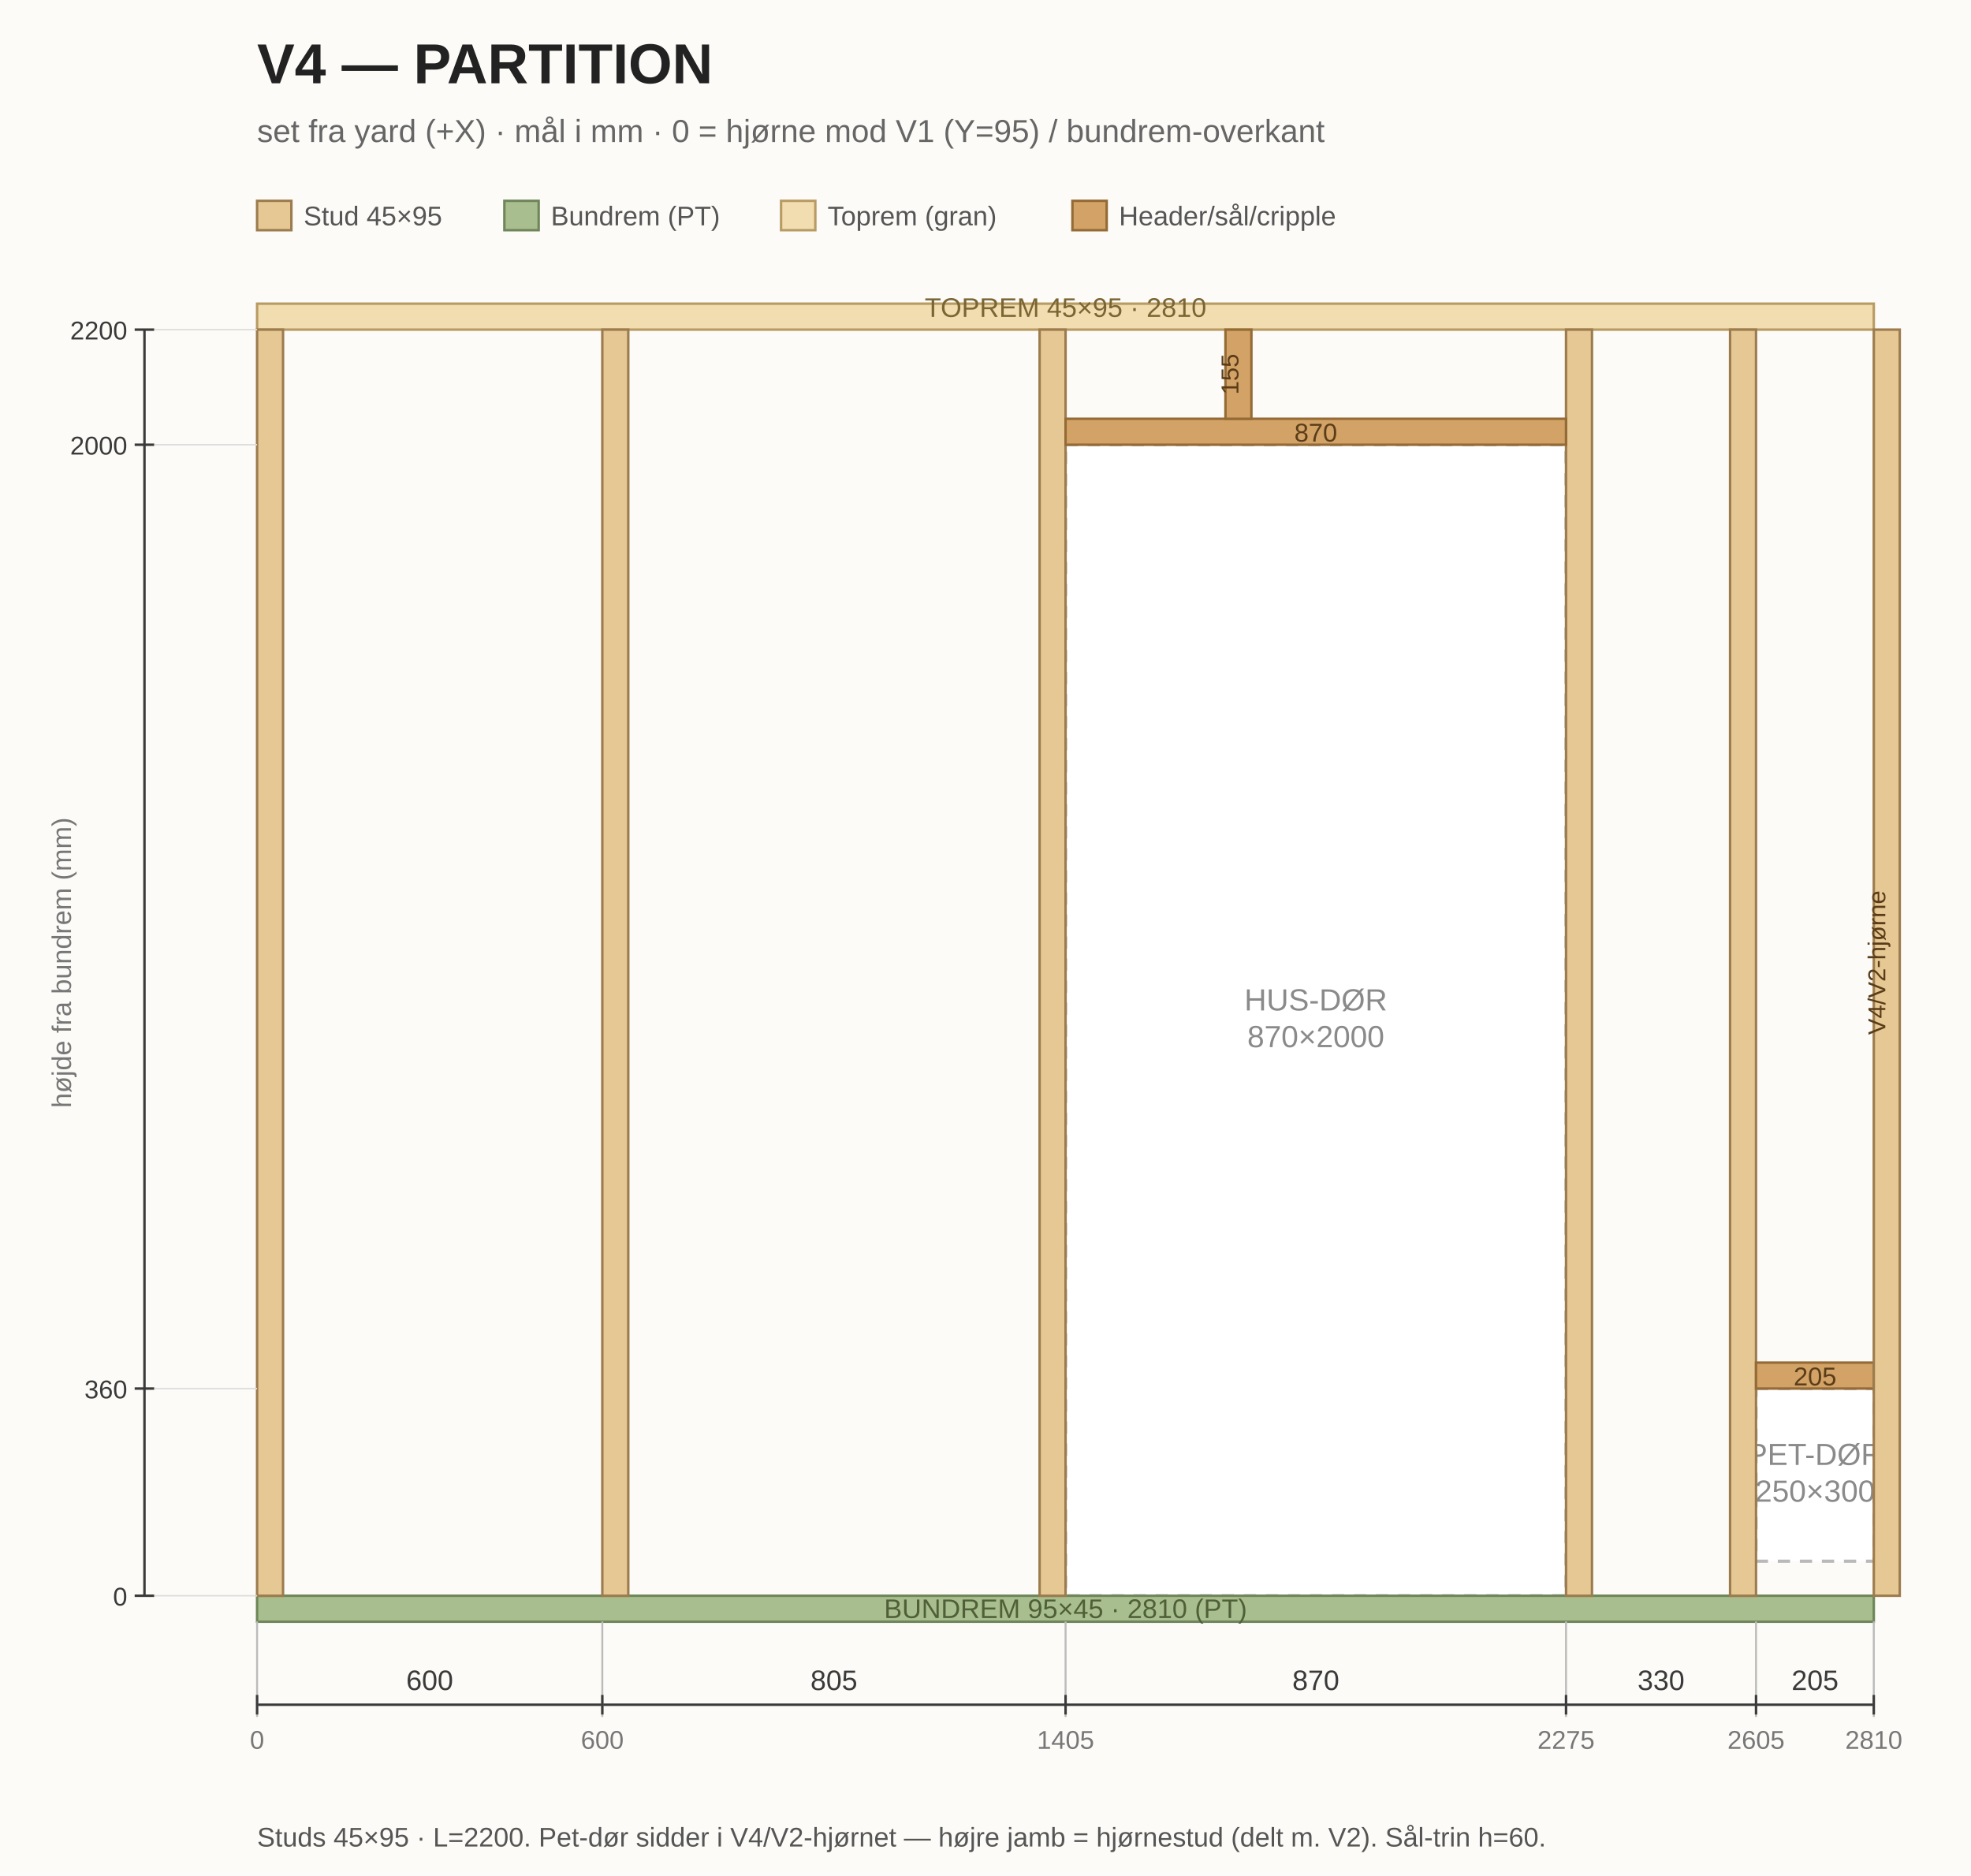
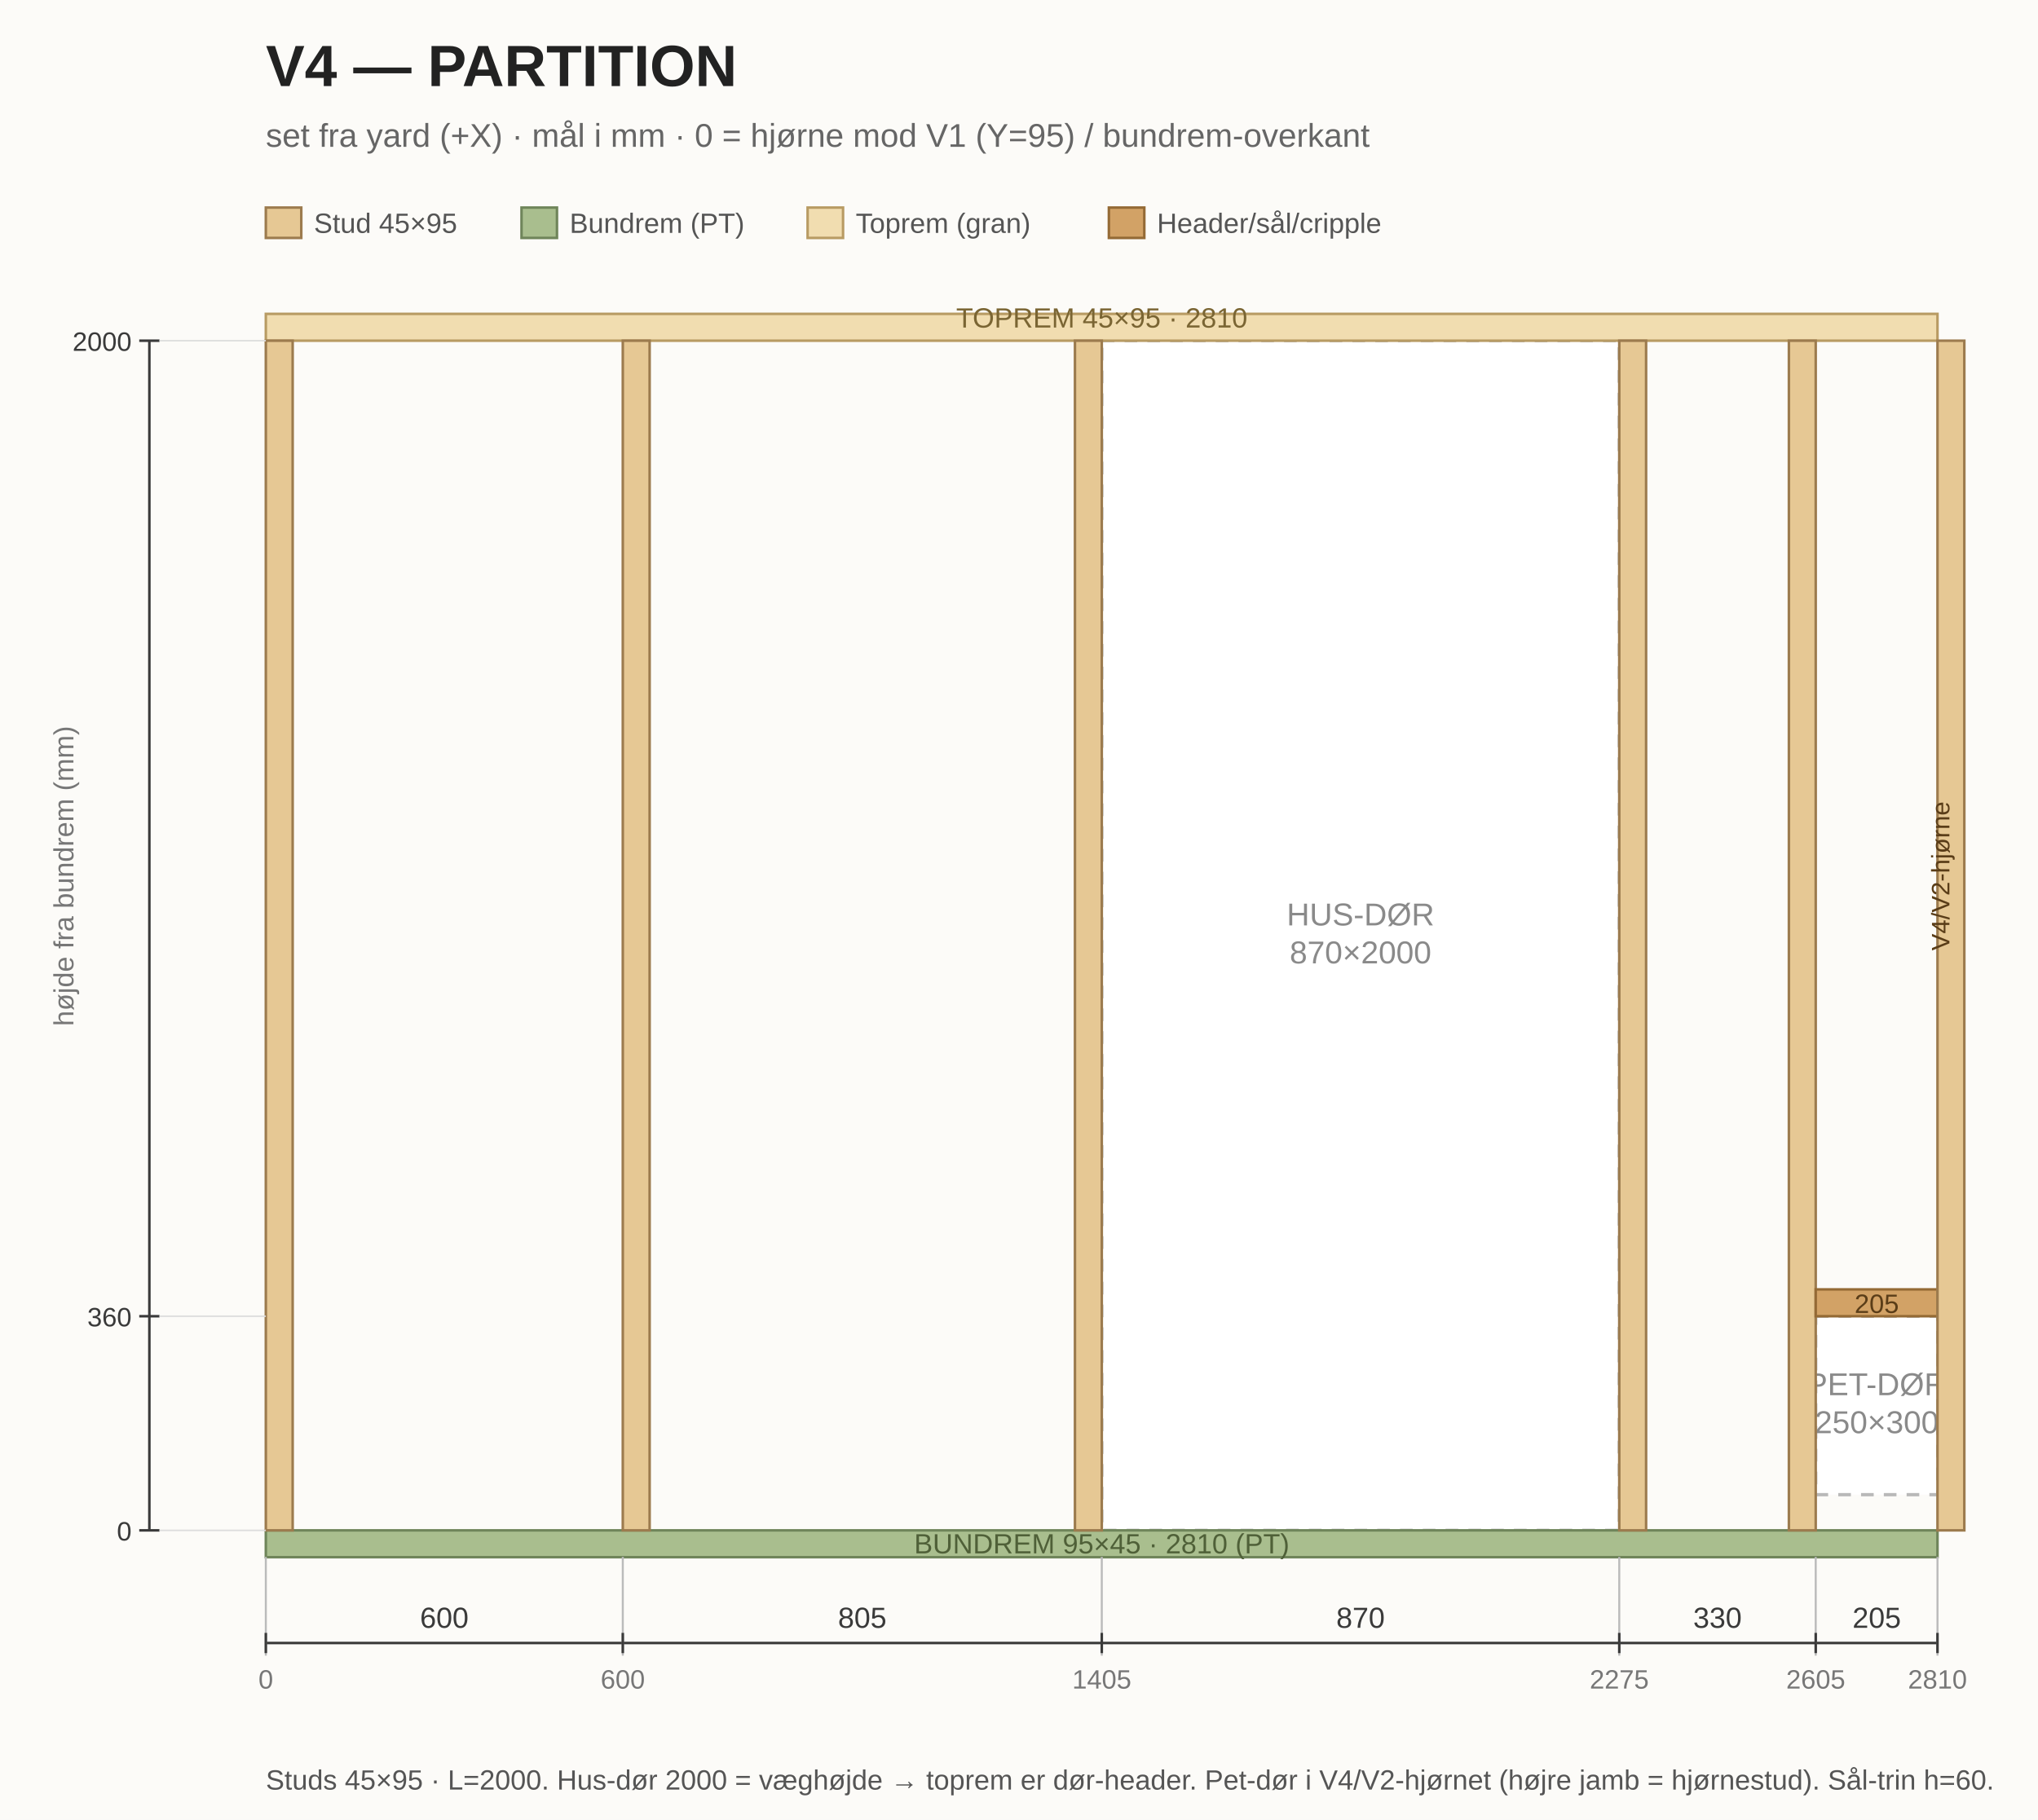
- <svg xmlns="http://www.w3.org/2000/svg" width="805" height="766" viewBox="0 0 805 766" font-family="Segoe UI, Arial, sans-serif">
-   <rect x="0" y="0" width="805" height="766" fill="#fcfbf8" />
+ <svg xmlns="http://www.w3.org/2000/svg" width="805" height="719" viewBox="0 0 805 719" font-family="Segoe UI, Arial, sans-serif">
+   <rect x="0" y="0" width="805" height="719" fill="#fcfbf8" />
  <text x="105" y="34" font-size="23" font-weight="700" fill="#222">V4 — PARTITION</text>
  <text x="105" y="58" font-size="13" fill="#666">set fra yard (+X) · mål i mm · 0 = hjørne mod V1 (Y=95) / bundrem-overkant</text>
  <rect x="105" y="82" width="14" height="12" fill="#e6c894" stroke="#9c7b4e" />
  <text x="124" y="92" font-size="11" fill="#555">Stud 45×95</text>
  <rect x="206" y="82" width="14" height="12" fill="#a9be8e" stroke="#6f855a" />
  <text x="225" y="92" font-size="11" fill="#555">Bundrem (PT)</text>
  <rect x="319" y="82" width="14" height="12" fill="#f1ddb0" stroke="#b89b63" />
  <text x="338" y="92" font-size="11" fill="#555">Toprem (gran)</text>
  <rect x="438" y="82" width="14" height="12" fill="#d2a266" stroke="#946a35" />
  <text x="457" y="92" font-size="11" fill="#555">Header/sål/cripple</text>
-   <rect x="435.2" y="181.6" width="204.4" height="470.0" fill="#ffffff" stroke="#b9b9b9" stroke-width="1.3" stroke-dasharray="5 4" />
-   <text x="537.4" y="412.6" font-size="12.5" fill="#8a8a8a" text-anchor="middle">HUS-DØR</text>
-   <text x="537.4" y="427.6" font-size="12.5" fill="#8a8a8a" text-anchor="middle">870×2000</text>
-   <rect x="717.2" y="567.0" width="48.2" height="70.5" fill="#ffffff" stroke="#b9b9b9" stroke-width="1.3" stroke-dasharray="5 4" />
-   <text x="741.3" y="598.2" font-size="12.5" fill="#8a8a8a" text-anchor="middle">PET-DØR</text>
-   <text x="741.3" y="613.2" font-size="12.5" fill="#8a8a8a" text-anchor="middle">250×300</text>
-   <rect x="105.0" y="651.6" width="660.3" height="10.6" fill="#a9be8e" stroke="#6f855a" stroke-width="1" rx="0" />
+   <rect x="435.2" y="134.6" width="204.4" height="470.0" fill="#ffffff" stroke="#b9b9b9" stroke-width="1.3" stroke-dasharray="5 4" />
+   <text x="537.4" y="365.6" font-size="12.5" fill="#8a8a8a" text-anchor="middle">HUS-DØR</text>
+   <text x="537.4" y="380.6" font-size="12.5" fill="#8a8a8a" text-anchor="middle">870×2000</text>
+   <rect x="717.2" y="520.0" width="48.2" height="70.5" fill="#ffffff" stroke="#b9b9b9" stroke-width="1.3" stroke-dasharray="5 4" />
+   <text x="741.3" y="551.2" font-size="12.5" fill="#8a8a8a" text-anchor="middle">PET-DØR</text>
+   <text x="741.3" y="566.2" font-size="12.5" fill="#8a8a8a" text-anchor="middle">250×300</text>
+   <rect x="105.0" y="604.6" width="660.3" height="10.6" fill="#a9be8e" stroke="#6f855a" stroke-width="1" rx="0" />
  <rect x="105.0" y="124.0" width="660.3" height="10.6" fill="#f1ddb0" stroke="#b89b63" stroke-width="1" rx="0" />
-   <rect x="105.0" y="134.6" width="10.6" height="517.0" fill="#e6c894" stroke="#9c7b4e" stroke-width="1" rx="0" />
-   <rect x="246.0" y="134.6" width="10.6" height="517.0" fill="#e6c894" stroke="#9c7b4e" stroke-width="1" rx="0" />
-   <rect x="424.6" y="134.6" width="10.6" height="517.0" fill="#e6c894" stroke="#9c7b4e" stroke-width="1" rx="0" />
-   <rect x="639.6" y="134.6" width="10.6" height="517.0" fill="#e6c894" stroke="#9c7b4e" stroke-width="1" rx="0" />
-   <rect x="706.6" y="134.6" width="10.6" height="517.0" fill="#e6c894" stroke="#9c7b4e" stroke-width="1" rx="0" />
-   <rect x="435.2" y="171.0" width="204.4" height="10.6" fill="#d2a266" stroke="#946a35" stroke-width="1" rx="0" />
-   <text x="537.4" y="180.3" font-size="10.5" fill="#5a3d18" text-anchor="middle">870</text>
-   <rect x="500.5" y="134.6" width="10.6" height="36.4" fill="#d2a266" stroke="#946a35" stroke-width="1" rx="0" />
-   <text x="505.8" y="152.8" font-size="10" fill="#5a3d18" text-anchor="middle" transform="rotate(-90 505.8 152.8)">155</text>
-   <rect x="717.2" y="556.4" width="48.2" height="10.6" fill="#d2a266" stroke="#946a35" stroke-width="1" rx="0" />
-   <text x="741.3" y="565.7" font-size="10.5" fill="#5a3d18" text-anchor="middle">205</text>
-   <rect x="765.3" y="134.6" width="10.6" height="517.0" fill="#e6c894" stroke="#9c7b4e" stroke-width="1" rx="0" />
+   <rect x="105.0" y="134.6" width="10.6" height="470.0" fill="#e6c894" stroke="#9c7b4e" stroke-width="1" rx="0" />
+   <rect x="246.0" y="134.6" width="10.6" height="470.0" fill="#e6c894" stroke="#9c7b4e" stroke-width="1" rx="0" />
+   <rect x="424.6" y="134.6" width="10.6" height="470.0" fill="#e6c894" stroke="#9c7b4e" stroke-width="1" rx="0" />
+   <rect x="639.6" y="134.6" width="10.6" height="470.0" fill="#e6c894" stroke="#9c7b4e" stroke-width="1" rx="0" />
+   <rect x="706.6" y="134.6" width="10.6" height="470.0" fill="#e6c894" stroke="#9c7b4e" stroke-width="1" rx="0" />
+   <rect x="717.2" y="509.4" width="48.2" height="10.6" fill="#d2a266" stroke="#946a35" stroke-width="1" rx="0" />
+   <text x="741.3" y="518.7" font-size="10.5" fill="#5a3d18" text-anchor="middle">205</text>
+   <rect x="765.3" y="134.6" width="10.6" height="470.0" fill="#e6c894" stroke="#9c7b4e" stroke-width="1" rx="0" />
  <text x="435.2" y="129.4" font-size="11" fill="#7a6533" text-anchor="middle">TOPREM 45×95 · 2810</text>
-   <text x="435.2" y="656.7" font-size="11" fill="#4f6038" text-anchor="middle" dy="4">BUNDREM 95×45 · 2810 (PT)</text>
-   <text x="770.0" y="393.1" font-size="10" fill="#5a3d18" text-anchor="middle" transform="rotate(-90 770.0 393.1)">V4/V2-hjørne</text>
-   <line x1="105.0" y1="696.1" x2="765.3" y2="696.1" stroke="#3a3a3a" stroke-width="1" />
-   <line x1="105.0" y1="662.1" x2="105.0" y2="701.1" stroke="#bbb" stroke-width="0.8" />
-   <line x1="105.0" y1="692.1" x2="105.0" y2="700.1" stroke="#3a3a3a" stroke-width="1" />
-   <line x1="246.0" y1="662.1" x2="246.0" y2="701.1" stroke="#bbb" stroke-width="0.8" />
-   <line x1="246.0" y1="692.1" x2="246.0" y2="700.1" stroke="#3a3a3a" stroke-width="1" />
-   <line x1="435.2" y1="662.1" x2="435.2" y2="701.1" stroke="#bbb" stroke-width="0.8" />
-   <line x1="435.2" y1="692.1" x2="435.2" y2="700.1" stroke="#3a3a3a" stroke-width="1" />
-   <line x1="639.6" y1="662.1" x2="639.6" y2="701.1" stroke="#bbb" stroke-width="0.8" />
-   <line x1="639.6" y1="692.1" x2="639.6" y2="700.1" stroke="#3a3a3a" stroke-width="1" />
-   <line x1="717.2" y1="662.1" x2="717.2" y2="701.1" stroke="#bbb" stroke-width="0.8" />
-   <line x1="717.2" y1="692.1" x2="717.2" y2="700.1" stroke="#3a3a3a" stroke-width="1" />
-   <line x1="765.3" y1="662.1" x2="765.3" y2="701.1" stroke="#bbb" stroke-width="0.8" />
-   <line x1="765.3" y1="692.1" x2="765.3" y2="700.1" stroke="#3a3a3a" stroke-width="1" />
-   <text x="175.5" y="690.1" font-size="11.5" fill="#3a3a3a" text-anchor="middle">600</text>
-   <text x="340.6" y="690.1" font-size="11.5" fill="#3a3a3a" text-anchor="middle">805</text>
-   <text x="537.4" y="690.1" font-size="11.5" fill="#3a3a3a" text-anchor="middle">870</text>
-   <text x="678.4" y="690.1" font-size="11.5" fill="#3a3a3a" text-anchor="middle">330</text>
-   <text x="741.3" y="690.1" font-size="11.5" fill="#3a3a3a" text-anchor="middle">205</text>
-   <text x="105.0" y="714.1" font-size="10.5" fill="#777" text-anchor="middle">0</text>
-   <text x="246.0" y="714.1" font-size="10.5" fill="#777" text-anchor="middle">600</text>
-   <text x="435.2" y="714.1" font-size="10.5" fill="#777" text-anchor="middle">1405</text>
-   <text x="639.6" y="714.1" font-size="10.5" fill="#777" text-anchor="middle">2275</text>
-   <text x="717.2" y="714.1" font-size="10.5" fill="#777" text-anchor="middle">2605</text>
-   <text x="765.3" y="714.1" font-size="10.5" fill="#777" text-anchor="middle">2810</text>
-   <line x1="59.0" y1="651.6" x2="59.0" y2="134.6" stroke="#3a3a3a" stroke-width="1" />
-   <line x1="55.0" y1="651.6" x2="63.0" y2="651.6" stroke="#3a3a3a" stroke-width="1" />
-   <line x1="63.0" y1="651.6" x2="105.0" y2="651.6" stroke="#ddd" stroke-width="0.6" />
-   <text x="52.0" y="655.6" font-size="10.5" fill="#3a3a3a" text-anchor="end">0</text>
-   <line x1="55.0" y1="567.0" x2="63.0" y2="567.0" stroke="#3a3a3a" stroke-width="1" />
-   <line x1="63.0" y1="567.0" x2="105.0" y2="567.0" stroke="#ddd" stroke-width="0.6" />
-   <text x="52.0" y="571.0" font-size="10.5" fill="#3a3a3a" text-anchor="end">360</text>
-   <line x1="55.0" y1="181.6" x2="63.0" y2="181.6" stroke="#3a3a3a" stroke-width="1" />
-   <line x1="63.0" y1="181.6" x2="105.0" y2="181.6" stroke="#ddd" stroke-width="0.6" />
-   <text x="52.0" y="185.6" font-size="10.5" fill="#3a3a3a" text-anchor="end">2000</text>
+   <text x="435.2" y="609.7" font-size="11" fill="#4f6038" text-anchor="middle" dy="4">BUNDREM 95×45 · 2810 (PT)</text>
+   <text x="770.0" y="346.1" font-size="10" fill="#5a3d18" text-anchor="middle" transform="rotate(-90 770.0 346.1)">V4/V2-hjørne</text>
+   <line x1="105.0" y1="649.1" x2="765.3" y2="649.1" stroke="#3a3a3a" stroke-width="1" />
+   <line x1="105.0" y1="615.1" x2="105.0" y2="654.1" stroke="#bbb" stroke-width="0.8" />
+   <line x1="105.0" y1="645.1" x2="105.0" y2="653.1" stroke="#3a3a3a" stroke-width="1" />
+   <line x1="246.0" y1="615.1" x2="246.0" y2="654.1" stroke="#bbb" stroke-width="0.8" />
+   <line x1="246.0" y1="645.1" x2="246.0" y2="653.1" stroke="#3a3a3a" stroke-width="1" />
+   <line x1="435.2" y1="615.1" x2="435.2" y2="654.1" stroke="#bbb" stroke-width="0.8" />
+   <line x1="435.2" y1="645.1" x2="435.2" y2="653.1" stroke="#3a3a3a" stroke-width="1" />
+   <line x1="639.6" y1="615.1" x2="639.6" y2="654.1" stroke="#bbb" stroke-width="0.8" />
+   <line x1="639.6" y1="645.1" x2="639.6" y2="653.1" stroke="#3a3a3a" stroke-width="1" />
+   <line x1="717.2" y1="615.1" x2="717.2" y2="654.1" stroke="#bbb" stroke-width="0.8" />
+   <line x1="717.2" y1="645.1" x2="717.2" y2="653.1" stroke="#3a3a3a" stroke-width="1" />
+   <line x1="765.3" y1="615.1" x2="765.3" y2="654.1" stroke="#bbb" stroke-width="0.8" />
+   <line x1="765.3" y1="645.1" x2="765.3" y2="653.1" stroke="#3a3a3a" stroke-width="1" />
+   <text x="175.5" y="643.1" font-size="11.5" fill="#3a3a3a" text-anchor="middle">600</text>
+   <text x="340.6" y="643.1" font-size="11.5" fill="#3a3a3a" text-anchor="middle">805</text>
+   <text x="537.4" y="643.1" font-size="11.5" fill="#3a3a3a" text-anchor="middle">870</text>
+   <text x="678.4" y="643.1" font-size="11.5" fill="#3a3a3a" text-anchor="middle">330</text>
+   <text x="741.3" y="643.1" font-size="11.5" fill="#3a3a3a" text-anchor="middle">205</text>
+   <text x="105.0" y="667.1" font-size="10.5" fill="#777" text-anchor="middle">0</text>
+   <text x="246.0" y="667.1" font-size="10.5" fill="#777" text-anchor="middle">600</text>
+   <text x="435.2" y="667.1" font-size="10.5" fill="#777" text-anchor="middle">1405</text>
+   <text x="639.6" y="667.1" font-size="10.5" fill="#777" text-anchor="middle">2275</text>
+   <text x="717.2" y="667.1" font-size="10.5" fill="#777" text-anchor="middle">2605</text>
+   <text x="765.3" y="667.1" font-size="10.5" fill="#777" text-anchor="middle">2810</text>
+   <line x1="59.0" y1="604.6" x2="59.0" y2="134.6" stroke="#3a3a3a" stroke-width="1" />
+   <line x1="55.0" y1="604.6" x2="63.0" y2="604.6" stroke="#3a3a3a" stroke-width="1" />
+   <line x1="63.0" y1="604.6" x2="105.0" y2="604.6" stroke="#ddd" stroke-width="0.6" />
+   <text x="52.0" y="608.6" font-size="10.5" fill="#3a3a3a" text-anchor="end">0</text>
+   <line x1="55.0" y1="520.0" x2="63.0" y2="520.0" stroke="#3a3a3a" stroke-width="1" />
+   <line x1="63.0" y1="520.0" x2="105.0" y2="520.0" stroke="#ddd" stroke-width="0.6" />
+   <text x="52.0" y="524.0" font-size="10.5" fill="#3a3a3a" text-anchor="end">360</text>
  <line x1="55.0" y1="134.6" x2="63.0" y2="134.6" stroke="#3a3a3a" stroke-width="1" />
  <line x1="63.0" y1="134.6" x2="105.0" y2="134.6" stroke="#ddd" stroke-width="0.6" />
-   <text x="52.0" y="138.6" font-size="10.5" fill="#3a3a3a" text-anchor="end">2200</text>
-   <text x="29.0" y="393.1" font-size="11" fill="#777" text-anchor="middle" transform="rotate(-90 29.0 393.1)">højde fra bundrem (mm)</text>
-   <text x="105" y="754" font-size="11" fill="#555">Studs 45×95 · L=2200. Pet-dør sidder i V4/V2-hjørnet — højre jamb = hjørnestud (delt m. V2). Sål-trin h=60.</text>
+   <text x="52.0" y="138.6" font-size="10.5" fill="#3a3a3a" text-anchor="end">2000</text>
+   <text x="29.0" y="346.1" font-size="11" fill="#777" text-anchor="middle" transform="rotate(-90 29.0 346.1)">højde fra bundrem (mm)</text>
+   <text x="105" y="707" font-size="11" fill="#555">Studs 45×95 · L=2000. Hus-dør 2000 = væghøjde → toprem er dør-header. Pet-dør i V4/V2-hjørnet (højre jamb = hjørnestud). Sål-trin h=60.</text>
</svg>
